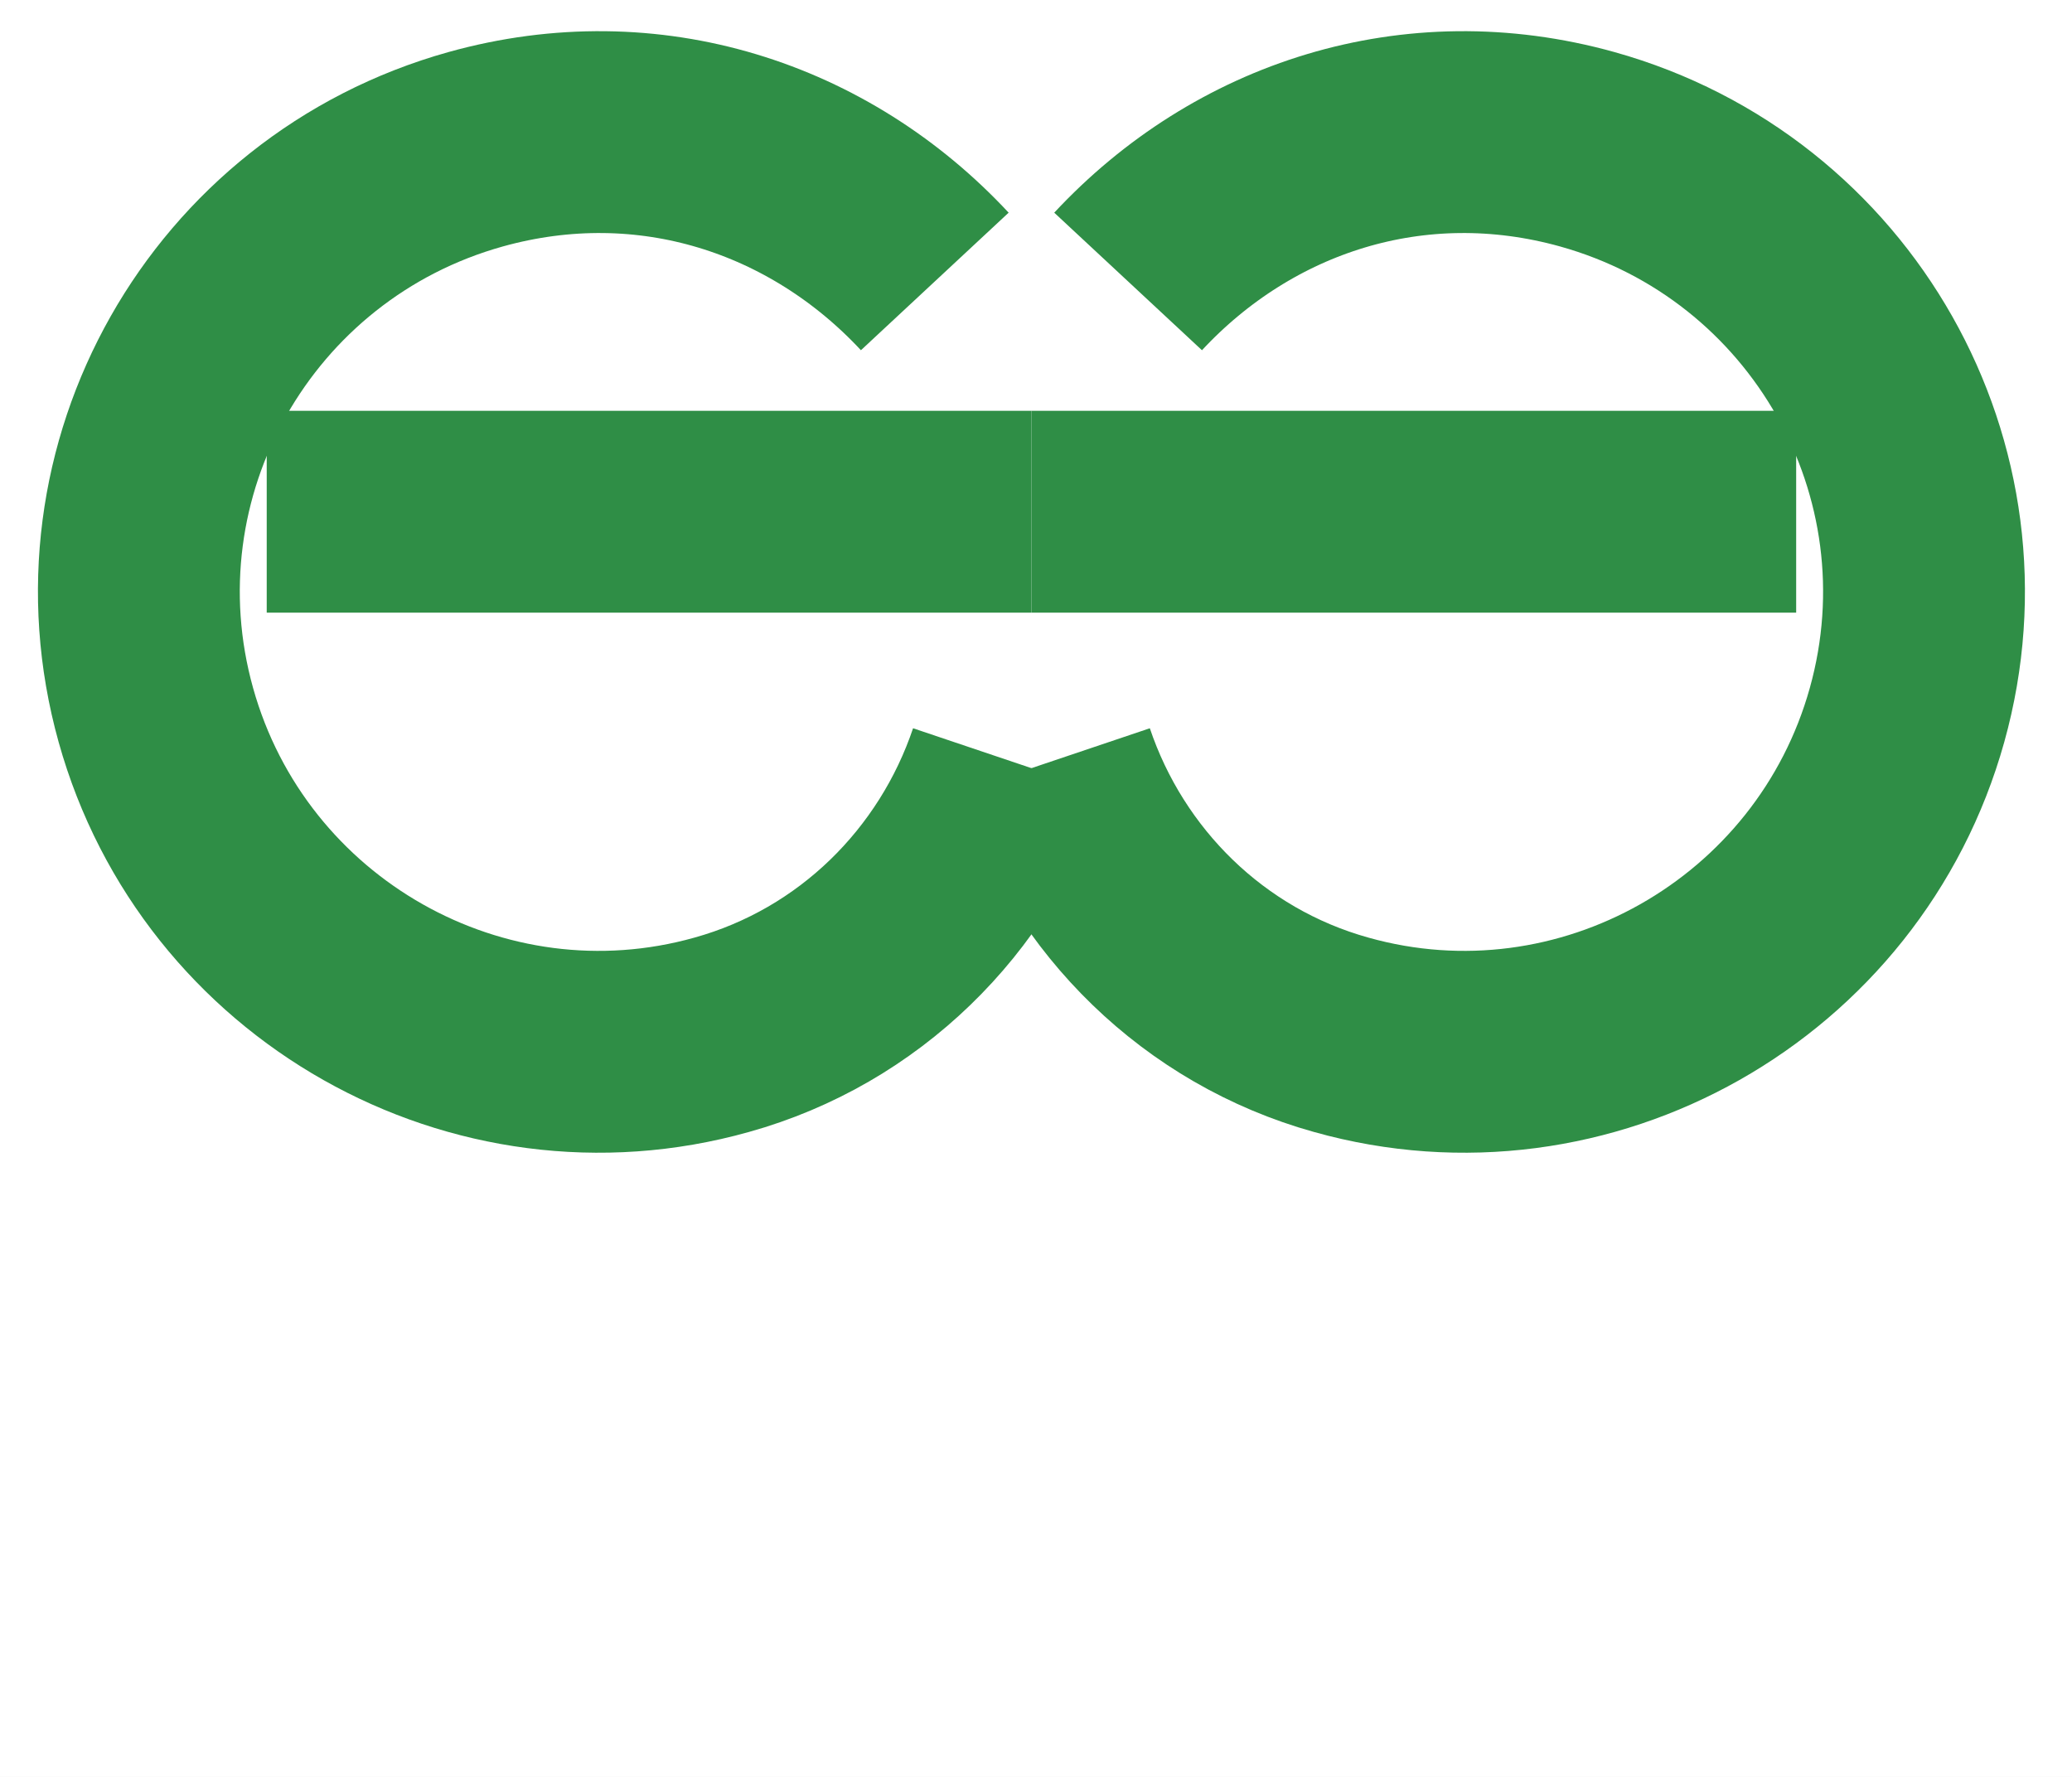
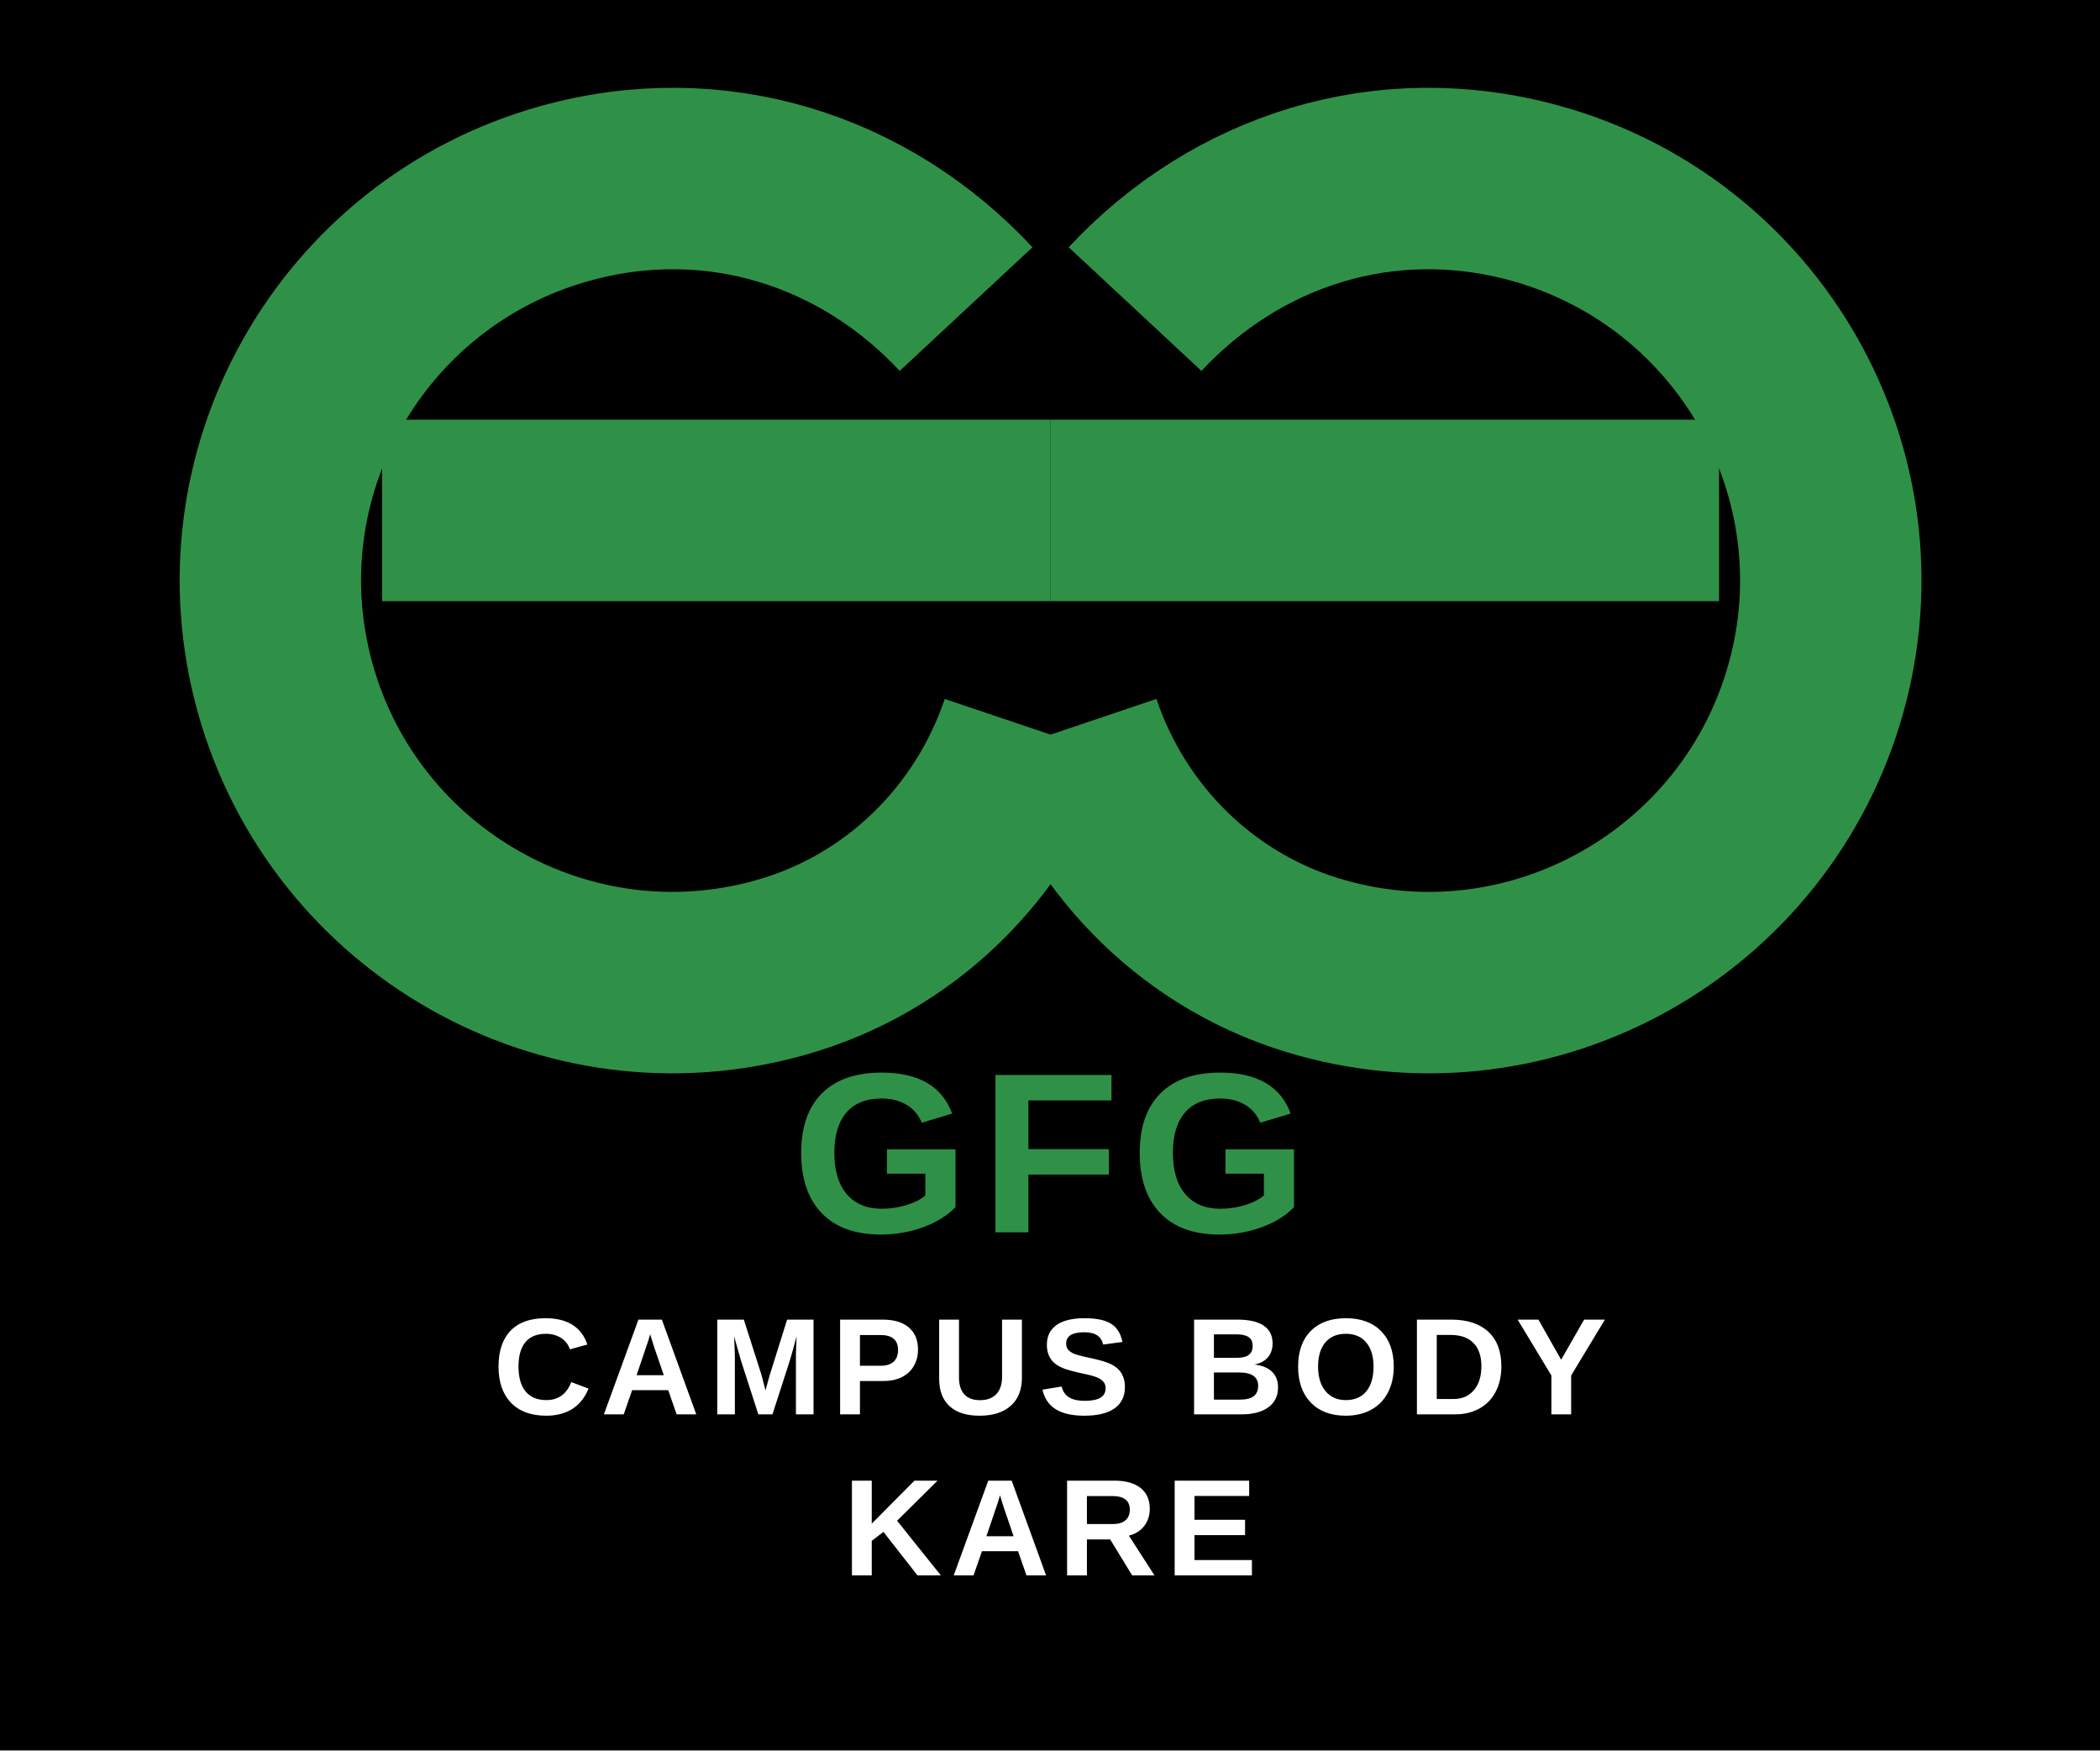
- <svg xmlns="http://www.w3.org/2000/svg" viewBox="0 0 4548 3900" role="img" aria-labelledby="title desc">
-   <rect width="4548" height="3900" fill="#fff" />
-   <g fill="none" stroke="#2f8e46" stroke-width="142" stroke-linecap="butt" transform="translate(80 0) scale(3.12)">
+ <svg xmlns="http://www.w3.org/2000/svg" viewBox="0 0 1800 1500" role="img" aria-labelledby="title desc">
+   <rect width="1800" height="1500" fill="#000" />
+   <g fill="none" stroke="#2f9148" stroke-width="146" stroke-linecap="butt" transform="translate(155 54) scale(1.065)">
    <path d="M632 198C551 111 431 71 309 105C137 153 36 331 84 503C132 675 311 776 482 728C579 701 653 627 684 535" />
    <path d="M768 198C849 111 969 71 1091 105C1263 153 1364 331 1316 503C1268 675 1089 776 918 728C821 701 747 627 716 535" />
    <path d="M162 360H700" />
    <path d="M700 360H1238" />
  </g>
+   <text x="900" y="1056" text-anchor="middle" fill="#2f9148" font-family="Arial, Helvetica, sans-serif" font-size="196" font-weight="800" letter-spacing="9">GFG</text>
+   <text x="900" y="1212" text-anchor="middle" fill="#fff" font-family="Arial, Helvetica, sans-serif" font-size="118" font-weight="800" letter-spacing="7">CAMPUS BODY</text>
+   <text x="900" y="1350" text-anchor="middle" fill="#fff" font-family="Arial, Helvetica, sans-serif" font-size="118" font-weight="800" letter-spacing="7">KARE</text>
</svg>
